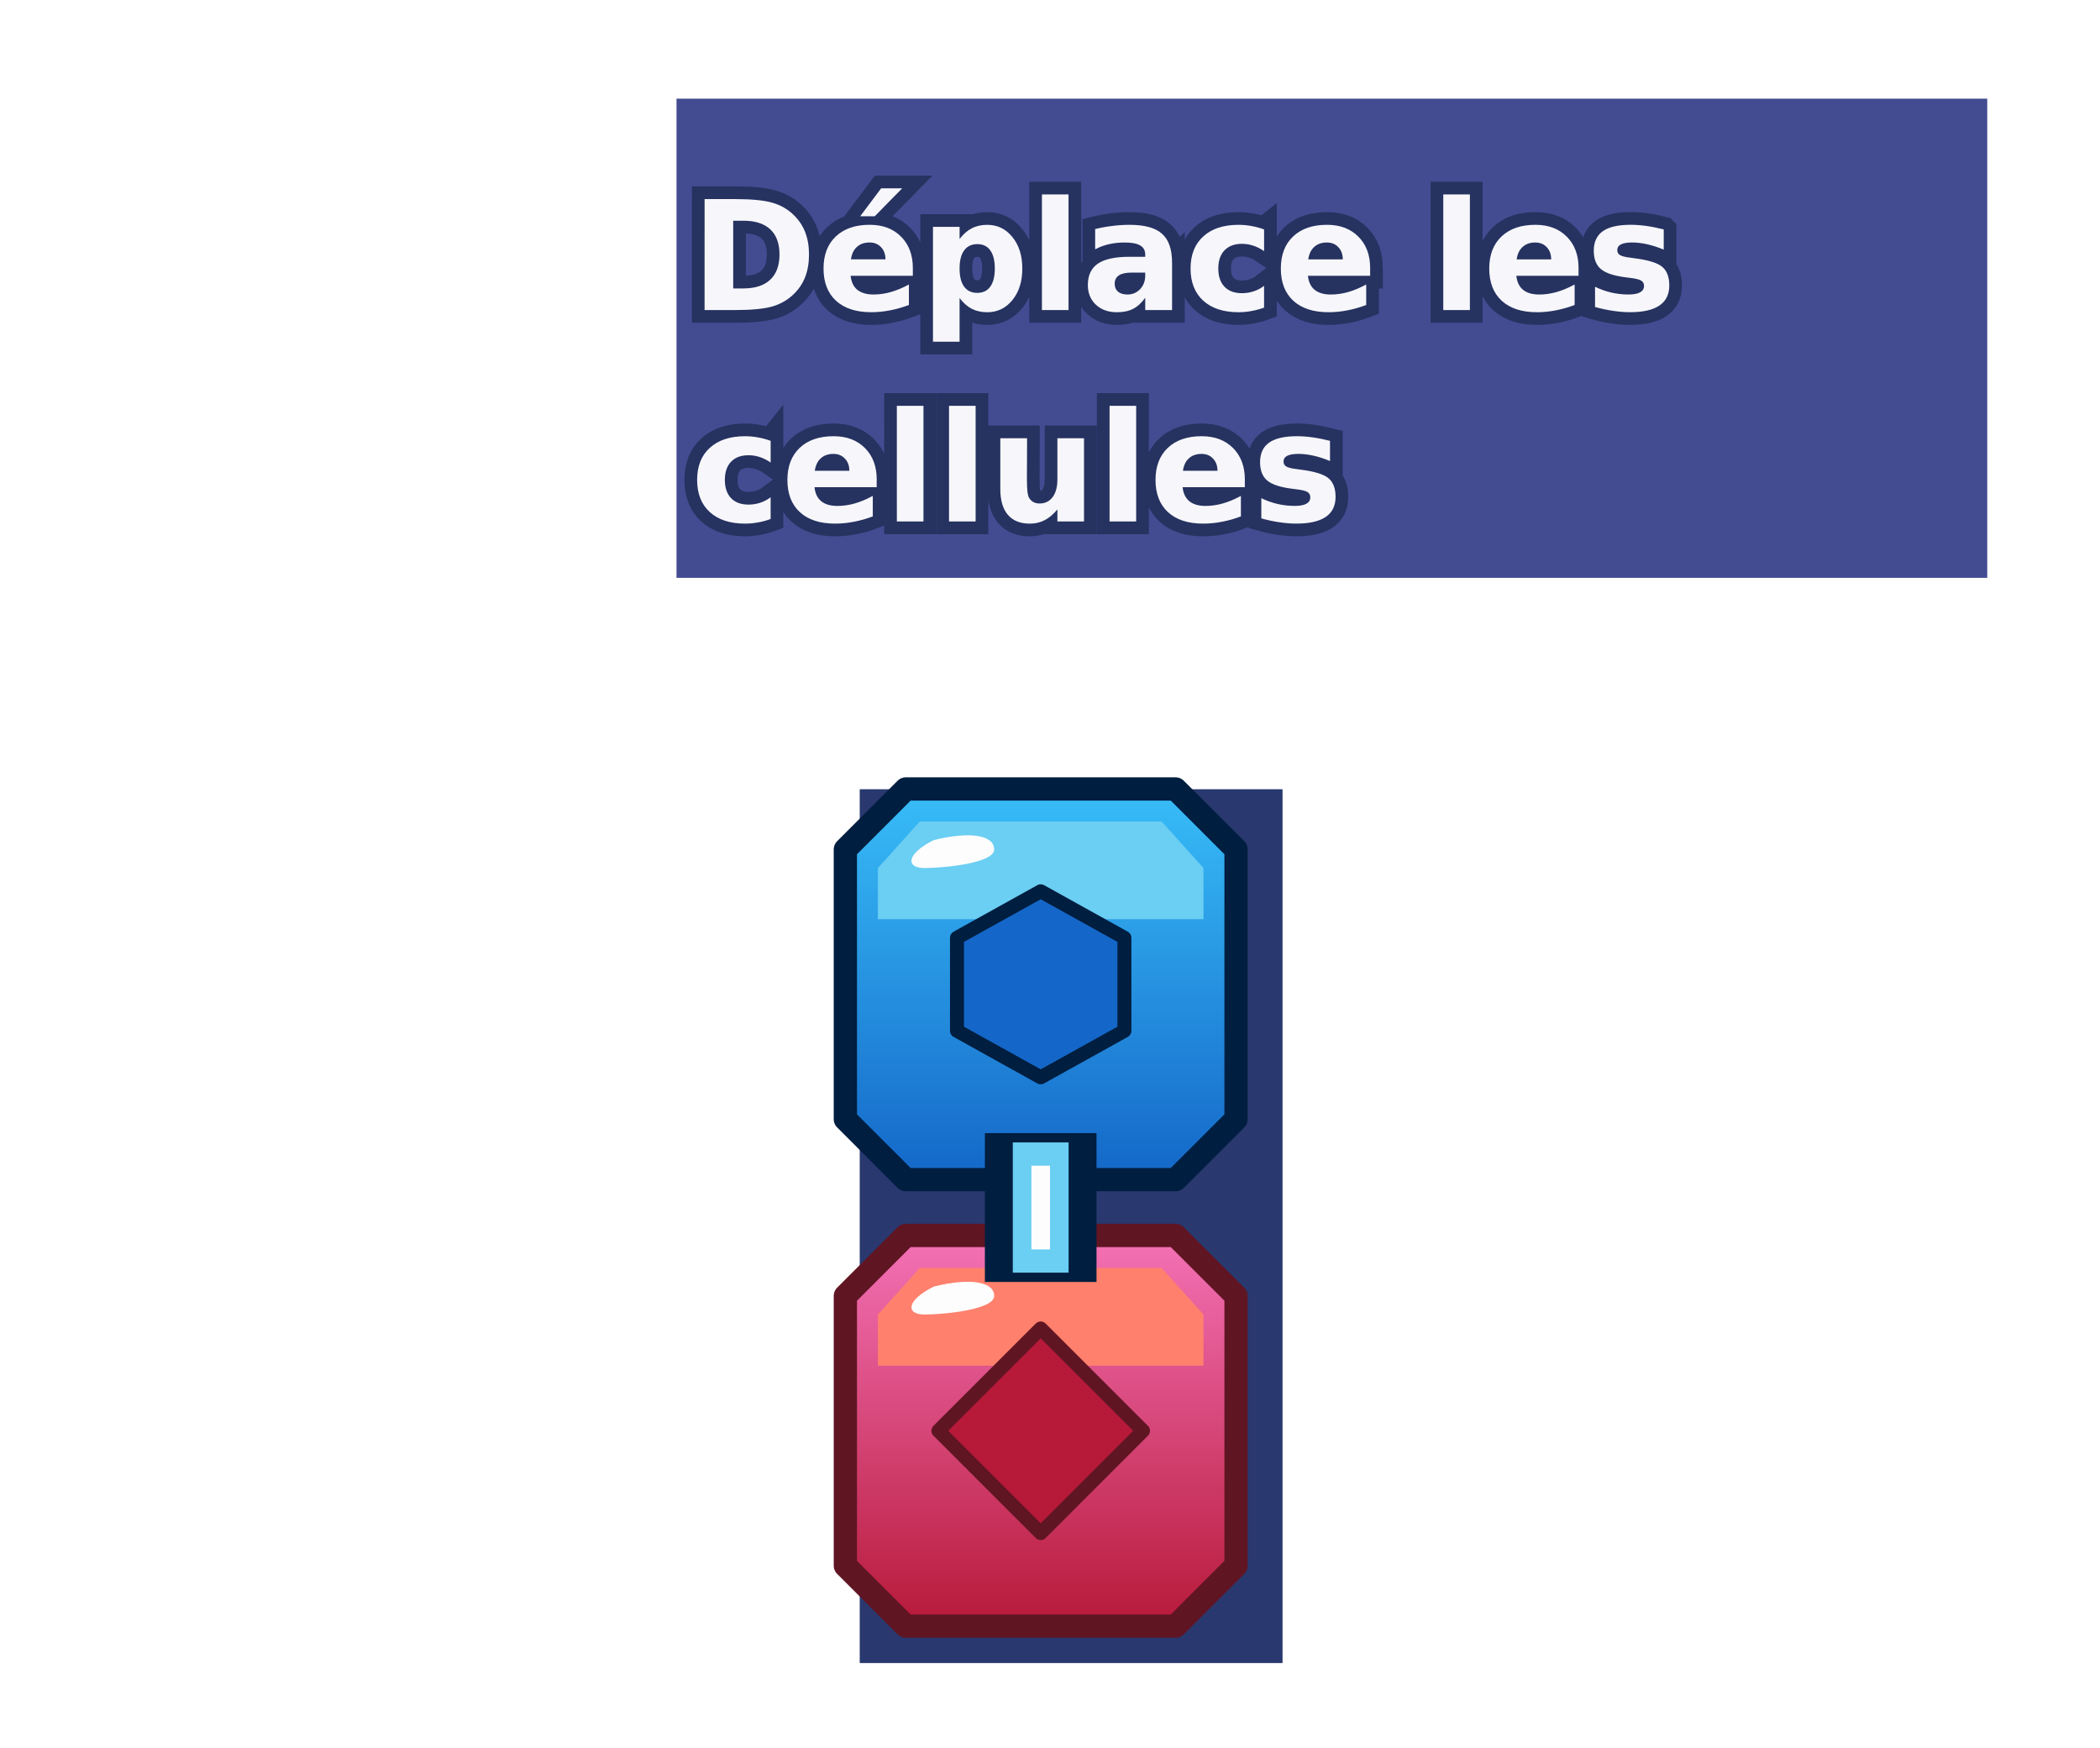
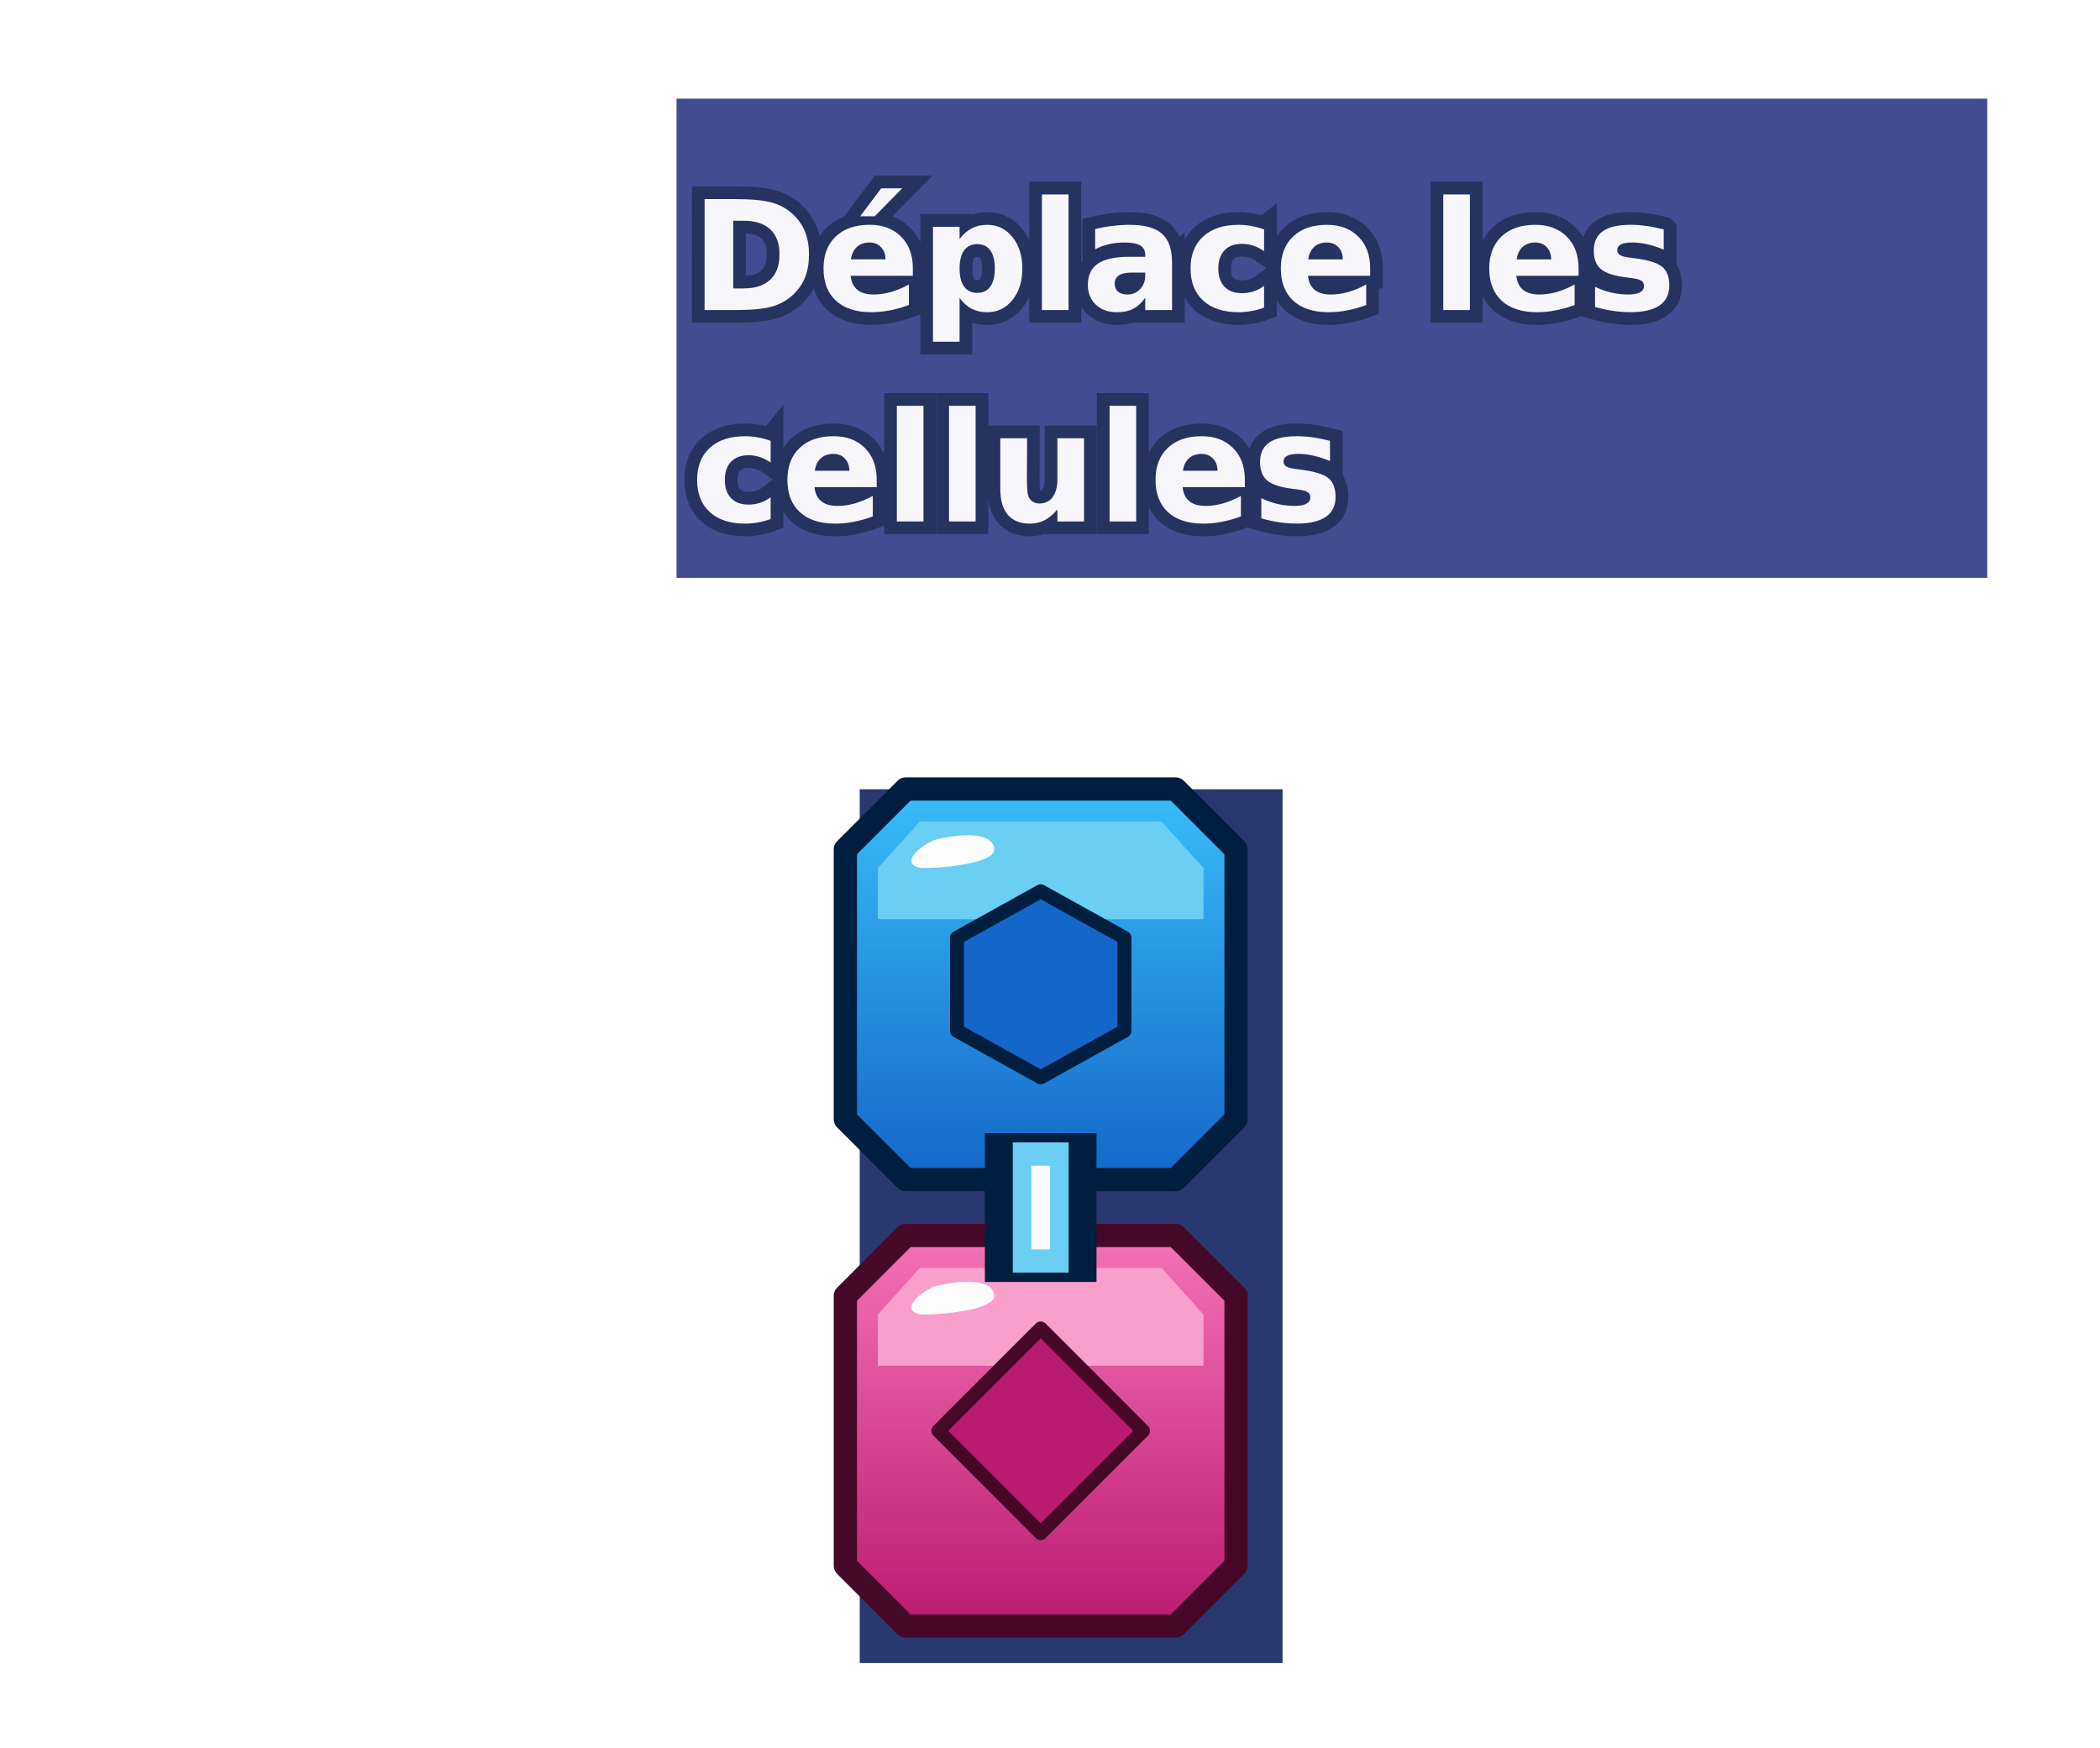
<svg xmlns="http://www.w3.org/2000/svg" viewBox="0 0 149 124">
  <path d="M48 7h93v34H48Z" fill="#434C91" />
  <path d="M61 56H91V118H61Z" fill="#29386E" />
  <g aria-label="Déplace les cellules" fill="#F7F7FB" stroke="#263260" stroke-width="1.8" paint-order="stroke">
    <path d="m 52.022,15.661 v 4.804 h 0.728 q 1.245,0 1.898,-0.617 0.659,-0.617 0.659,-1.793 0,-1.171 -0.654,-1.782 -0.654,-0.612 -1.904,-0.612 z m -2.03,-1.535 h 2.141 q 1.793,0 2.668,0.258 0.881,0.253 1.508,0.865 0.554,0.533 0.823,1.229 0.269,0.696 0.269,1.577 0,0.891 -0.269,1.593 -0.269,0.696 -0.823,1.229 -0.633,0.612 -1.519,0.87 Q 53.904,22 52.132,22 h -2.141 z m 14.776,4.904 v 0.538 h -4.414 q 0.069,0.664 0.48,0.997 0.411,0.332 1.15,0.332 0.596,0 1.218,-0.174 0.628,-0.179 1.287,-0.538 v 1.455 q -0.67,0.253 -1.339,0.38 -0.67,0.132 -1.339,0.132 -1.603,0 -2.494,-0.812 -0.886,-0.817 -0.886,-2.289 0,-1.445 0.87,-2.273 0.875,-0.828 2.405,-0.828 1.392,0 2.225,0.838 0.838,0.838 0.838,2.241 z m -1.941,-0.628 q 0,-0.538 -0.316,-0.865 -0.311,-0.332 -0.817,-0.332 -0.548,0 -0.891,0.311 -0.343,0.306 -0.427,0.886 z m -0.306,-5.041 h 1.492 l -1.946,1.983 h -1.034 z m 5.563,7.784 v 3.101 H 66.197 V 16.094 h 1.888 v 0.865 q 0.39,-0.517 0.865,-0.759 0.475,-0.248 1.092,-0.248 1.092,0 1.793,0.87 0.701,0.865 0.701,2.231 0,1.366 -0.701,2.236 -0.701,0.865 -1.793,0.865 -0.617,0 -1.092,-0.243 -0.475,-0.248 -0.865,-0.765 z m 1.255,-3.823 q -0.606,0 -0.933,0.448 -0.322,0.443 -0.322,1.281 0,0.838 0.322,1.287 0.327,0.443 0.933,0.443 0.606,0 0.923,-0.443 0.322,-0.443 0.322,-1.287 0,-0.844 -0.322,-1.287 -0.316,-0.443 -0.923,-0.443 z m 4.588,-3.528 H 75.815 V 22 h -1.888 z m 6.349,5.548 q -0.591,0 -0.891,0.2 -0.295,0.2 -0.295,0.591 0,0.359 0.237,0.564 0.243,0.2 0.67,0.2 0.533,0 0.896,-0.38 0.364,-0.385 0.364,-0.96 v -0.216 z m 2.885,-0.712 V 22 h -1.904 v -0.875 q -0.38,0.538 -0.854,0.786 -0.475,0.243 -1.155,0.243 -0.918,0 -1.492,-0.533 -0.57,-0.538 -0.57,-1.392 0,-1.039 0.712,-1.524 0.717,-0.485 2.246,-0.485 h 1.113 v -0.148 q 0,-0.448 -0.353,-0.654 -0.353,-0.211 -1.102,-0.211 -0.606,0 -1.129,0.121 -0.522,0.121 -0.97,0.364 v -1.44 q 0.606,-0.148 1.218,-0.221 0.612,-0.079 1.223,-0.079 1.598,0 2.304,0.633 0.712,0.628 0.712,2.046 z m 6.529,-2.352 v 1.54 q -0.385,-0.264 -0.775,-0.39 -0.385,-0.127 -0.802,-0.127 -0.791,0 -1.234,0.464 -0.438,0.459 -0.438,1.287 0,0.828 0.438,1.292 0.443,0.459 1.234,0.459 0.443,0 0.838,-0.132 0.401,-0.132 0.738,-0.39 v 1.545 q -0.443,0.163 -0.902,0.243 -0.454,0.084 -0.912,0.084 -1.598,0 -2.5,-0.817 -0.902,-0.823 -0.902,-2.283 0,-1.461 0.902,-2.278 0.902,-0.823 2.5,-0.823 0.464,0 0.912,0.084 0.454,0.079 0.902,0.243 z m 7.525,2.753 v 0.538 h -4.414 q 0.069,0.664 0.48,0.997 0.411,0.332 1.15,0.332 0.596,0 1.218,-0.174 0.628,-0.179 1.287,-0.538 v 1.455 q -0.67,0.253 -1.339,0.38 -0.67,0.132 -1.339,0.132 -1.603,0 -2.494,-0.812 -0.886,-0.817 -0.886,-2.289 0,-1.445 0.87,-2.273 0.875,-0.828 2.405,-0.828 1.392,0 2.225,0.838 0.838,0.838 0.838,2.241 z m -1.941,-0.628 q 0,-0.538 -0.316,-0.865 -0.311,-0.332 -0.817,-0.332 -0.548,0 -0.891,0.311 -0.343,0.306 -0.427,0.886 z m 7.13,-4.609 h 1.888 V 22 h -1.888 z m 9.598,5.237 v 0.538 h -4.414 q 0.069,0.664 0.48,0.997 0.411,0.332 1.15,0.332 0.596,0 1.218,-0.174 0.628,-0.179 1.287,-0.538 v 1.455 q -0.67,0.253 -1.339,0.38 -0.67,0.132 -1.339,0.132 -1.603,0 -2.494,-0.812 -0.886,-0.817 -0.886,-2.289 0,-1.445 0.87,-2.273 0.875,-0.828 2.405,-0.828 1.392,0 2.225,0.838 0.838,0.838 0.838,2.241 z m -1.941,-0.628 q 0,-0.538 -0.316,-0.865 -0.311,-0.332 -0.817,-0.332 -0.548,0 -0.891,0.311 -0.343,0.306 -0.427,0.886 z m 7.984,-2.125 v 1.434 q -0.606,-0.253 -1.171,-0.38 -0.564,-0.127 -1.065,-0.127 -0.538,0 -0.802,0.137 -0.258,0.132 -0.258,0.411 0,0.227 0.195,0.348 0.2,0.121 0.712,0.179 l 0.332,0.047 q 1.45,0.185 1.951,0.606 0.501,0.422 0.501,1.324 0,0.944 -0.696,1.419 -0.696,0.475 -2.078,0.475 -0.585,0 -1.213,-0.095 -0.622,-0.09 -1.281,-0.274 v -1.434 q 0.564,0.274 1.155,0.411 0.596,0.137 1.208,0.137 0.554,0 0.833,-0.153 0.279,-0.153 0.279,-0.454 0,-0.253 -0.195,-0.374 -0.19,-0.127 -0.765,-0.195 l -0.332,-0.042 q -1.26,-0.158 -1.767,-0.585 -0.506,-0.427 -0.506,-1.297 0,-0.939 0.643,-1.392 0.643,-0.454 1.972,-0.454 0.522,0 1.097,0.079 0.575,0.079 1.25,0.248 z" />
    <path d="m 54.679,31.278 v 1.54 q -0.385,-0.264 -0.775,-0.39 -0.385,-0.127 -0.802,-0.127 -0.791,0 -1.234,0.464 -0.438,0.459 -0.438,1.287 0,0.828 0.438,1.292 0.443,0.459 1.234,0.459 0.443,0 0.838,-0.132 0.401,-0.132 0.738,-0.39 v 1.545 q -0.443,0.163 -0.902,0.243 -0.454,0.084 -0.912,0.084 -1.598,0 -2.5,-0.817 -0.902,-0.823 -0.902,-2.283 0,-1.461 0.902,-2.278 0.902,-0.823 2.5,-0.823 0.464,0 0.912,0.084 0.454,0.079 0.902,0.243 z m 7.525,2.753 v 0.538 H 57.791 q 0.069,0.664 0.48,0.997 0.411,0.332 1.15,0.332 0.596,0 1.218,-0.174 0.628,-0.179 1.287,-0.538 v 1.455 q -0.67,0.253 -1.339,0.38 -0.67,0.132 -1.339,0.132 -1.603,0 -2.494,-0.812 -0.886,-0.817 -0.886,-2.289 0,-1.445 0.87,-2.273 0.875,-0.828 2.405,-0.828 1.392,0 2.225,0.838 0.838,0.838 0.838,2.241 z m -1.941,-0.628 q 0,-0.538 -0.316,-0.865 -0.311,-0.332 -0.817,-0.332 -0.548,0 -0.891,0.311 -0.343,0.306 -0.427,0.886 z m 3.37,-4.609 H 65.522 V 37 h -1.888 z m 3.702,0 h 1.888 V 37 h -1.888 z m 3.639,5.906 V 31.094 h 1.898 v 0.591 q 0,0.48 -0.005,1.208 -0.005,0.722 -0.005,0.965 0,0.712 0.037,1.028 0.037,0.311 0.127,0.454 0.116,0.185 0.301,0.285 0.19,0.1 0.432,0.1 0.591,0 0.928,-0.454 0.338,-0.454 0.338,-1.26 V 31.094 h 1.888 V 37 h -1.888 v -0.854 q -0.427,0.517 -0.907,0.765 -0.475,0.243 -1.049,0.243 -1.023,0 -1.561,-0.628 -0.533,-0.628 -0.533,-1.825 z m 7.752,-5.906 h 1.888 V 37 h -1.888 z m 9.598,5.237 v 0.538 h -4.414 q 0.069,0.664 0.48,0.997 0.411,0.332 1.15,0.332 0.596,0 1.218,-0.174 0.628,-0.179 1.287,-0.538 v 1.455 q -0.67,0.253 -1.339,0.38 -0.67,0.132 -1.339,0.132 -1.603,0 -2.494,-0.812 -0.886,-0.817 -0.886,-2.289 0,-1.445 0.87,-2.273 0.875,-0.828 2.405,-0.828 1.392,0 2.225,0.838 0.838,0.838 0.838,2.241 z m -1.941,-0.628 q 0,-0.538 -0.316,-0.865 -0.311,-0.332 -0.817,-0.332 -0.548,0 -0.891,0.311 -0.343,0.306 -0.427,0.886 z m 7.984,-2.125 v 1.434 q -0.606,-0.253 -1.171,-0.38 -0.564,-0.127 -1.065,-0.127 -0.538,0 -0.802,0.137 -0.258,0.132 -0.258,0.411 0,0.227 0.195,0.348 0.2,0.121 0.712,0.179 l 0.332,0.047 q 1.45,0.185 1.951,0.606 0.501,0.422 0.501,1.324 0,0.944 -0.696,1.419 -0.696,0.475 -2.078,0.475 -0.585,0 -1.213,-0.095 -0.622,-0.09 -1.281,-0.274 v -1.434 q 0.564,0.274 1.155,0.411 0.596,0.137 1.208,0.137 0.554,0 0.833,-0.153 0.279,-0.153 0.279,-0.454 0,-0.253 -0.195,-0.374 -0.19,-0.127 -0.765,-0.195 l -0.332,-0.042 Q 90.418,34.521 89.911,34.094 89.405,33.667 89.405,32.797 q 0,-0.939 0.643,-1.392 0.643,-0.454 1.972,-0.454 0.522,0 1.097,0.079 0.575,0.079 1.25,0.248 z" />
  </g>
  <g transform="translate(58 54) scale(.33)">
    <g transform="translate(0 0)">
      <defs>
        <linearGradient id="volume-cyan" x2="0" y2="1">
          <stop stop-color="#38BDF8" />
          <stop offset="1" stop-color="#1467C8" />
        </linearGradient>
      </defs>
      <polygon points="19,6 77,6 90,19 90,77 77,90 19,90 6,77 6,19" fill="url(#volume-cyan)" stroke="#001E40" stroke-width="5" stroke-linejoin="round" />
      <path d="M22 13H74L83 23V34H13V23Z" fill="#6BCEF3" />
      <polygon points="48,28 66,38 66,58 48,68 30,58 30,38" fill="#1467C8" stroke="#001E40" stroke-width="3" stroke-linejoin="round" />
      <path d="M25 17c8-2 13-1 13 2s-11 4-15 4-4-3 2-6z" fill="#FDFDFD" />
    </g>
    <g transform="translate(0 96)">
      <defs>
        <linearGradient id="volume-magenta" x2="0" y2="1">
          <stop stop-color="#F472B6" />
-           <stop offset="1" stop-color="#B71939" />
+           <stop offset="1" stop-color="#BB1B6F" />
        </linearGradient>
      </defs>
-       <polygon points="19,6 77,6 90,19 90,77 77,90 19,90 6,77 6,19" fill="url(#volume-magenta)" stroke="#601523" stroke-width="5" stroke-linejoin="round" />
-       <path d="M22 13H74L83 23V34H13V23Z" fill="#FF806D" />
-       <polygon points="48,26 70,48 48,70 26,48" fill="#B71939" stroke="#601523" stroke-width="3" stroke-linejoin="round" />
+       <polygon points="19,6 77,6 90,19 90,77 77,90 19,90 6,77 6,19" fill="url(#volume-magenta)" stroke="#450828" stroke-width="5" stroke-linejoin="round" />
+       <path d="M22 13H74L83 23V34H13V23Z" fill="#F99FCE" />
+       <polygon points="48,26 70,48 48,70 26,48" fill="#BB1B6F" stroke="#450828" stroke-width="3" stroke-linejoin="round" />
      <path d="M25 17c8-2 13-1 13 2s-11 4-15 4-4-3 2-6z" fill="#FDFDFD" />
    </g>
    <path d="M36 80h24v32H36Z" fill="#001E40" />
    <path d="M42 82h12v28H42Z" fill="#6BCEF3" />
    <path d="M46 87h4v18h-4Z" fill="#FDFDFD" />
  </g>
</svg>
